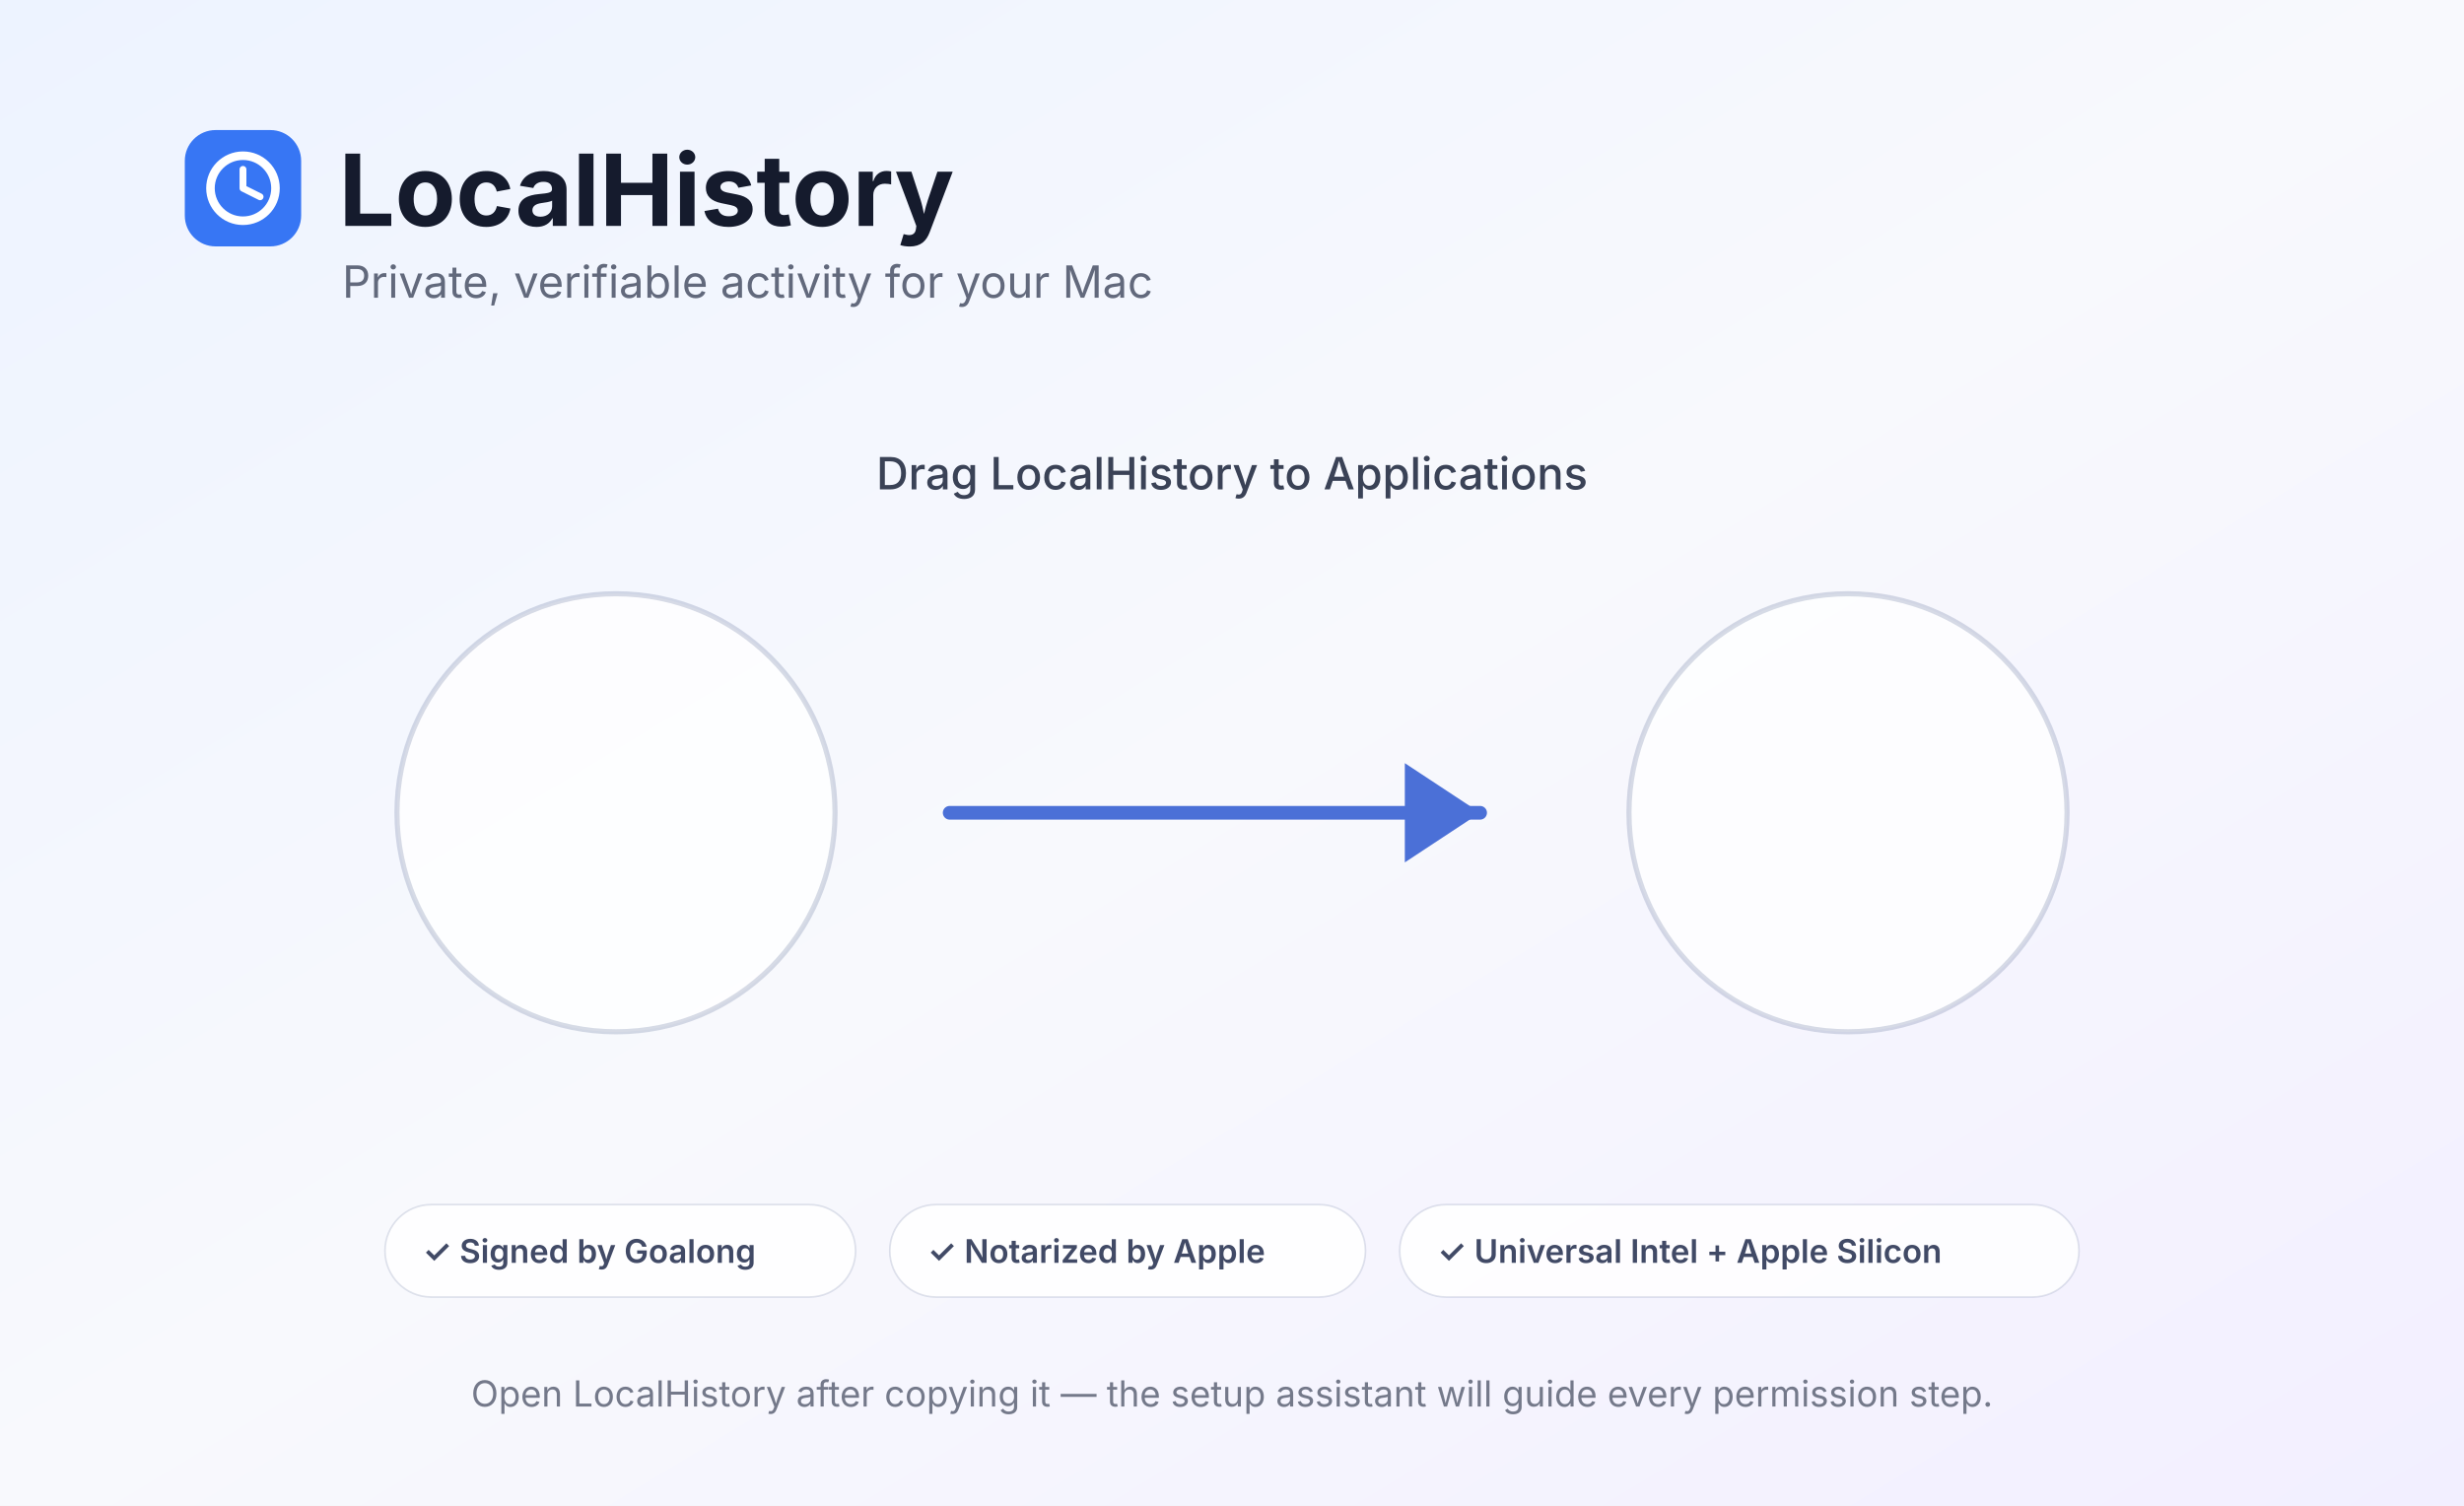
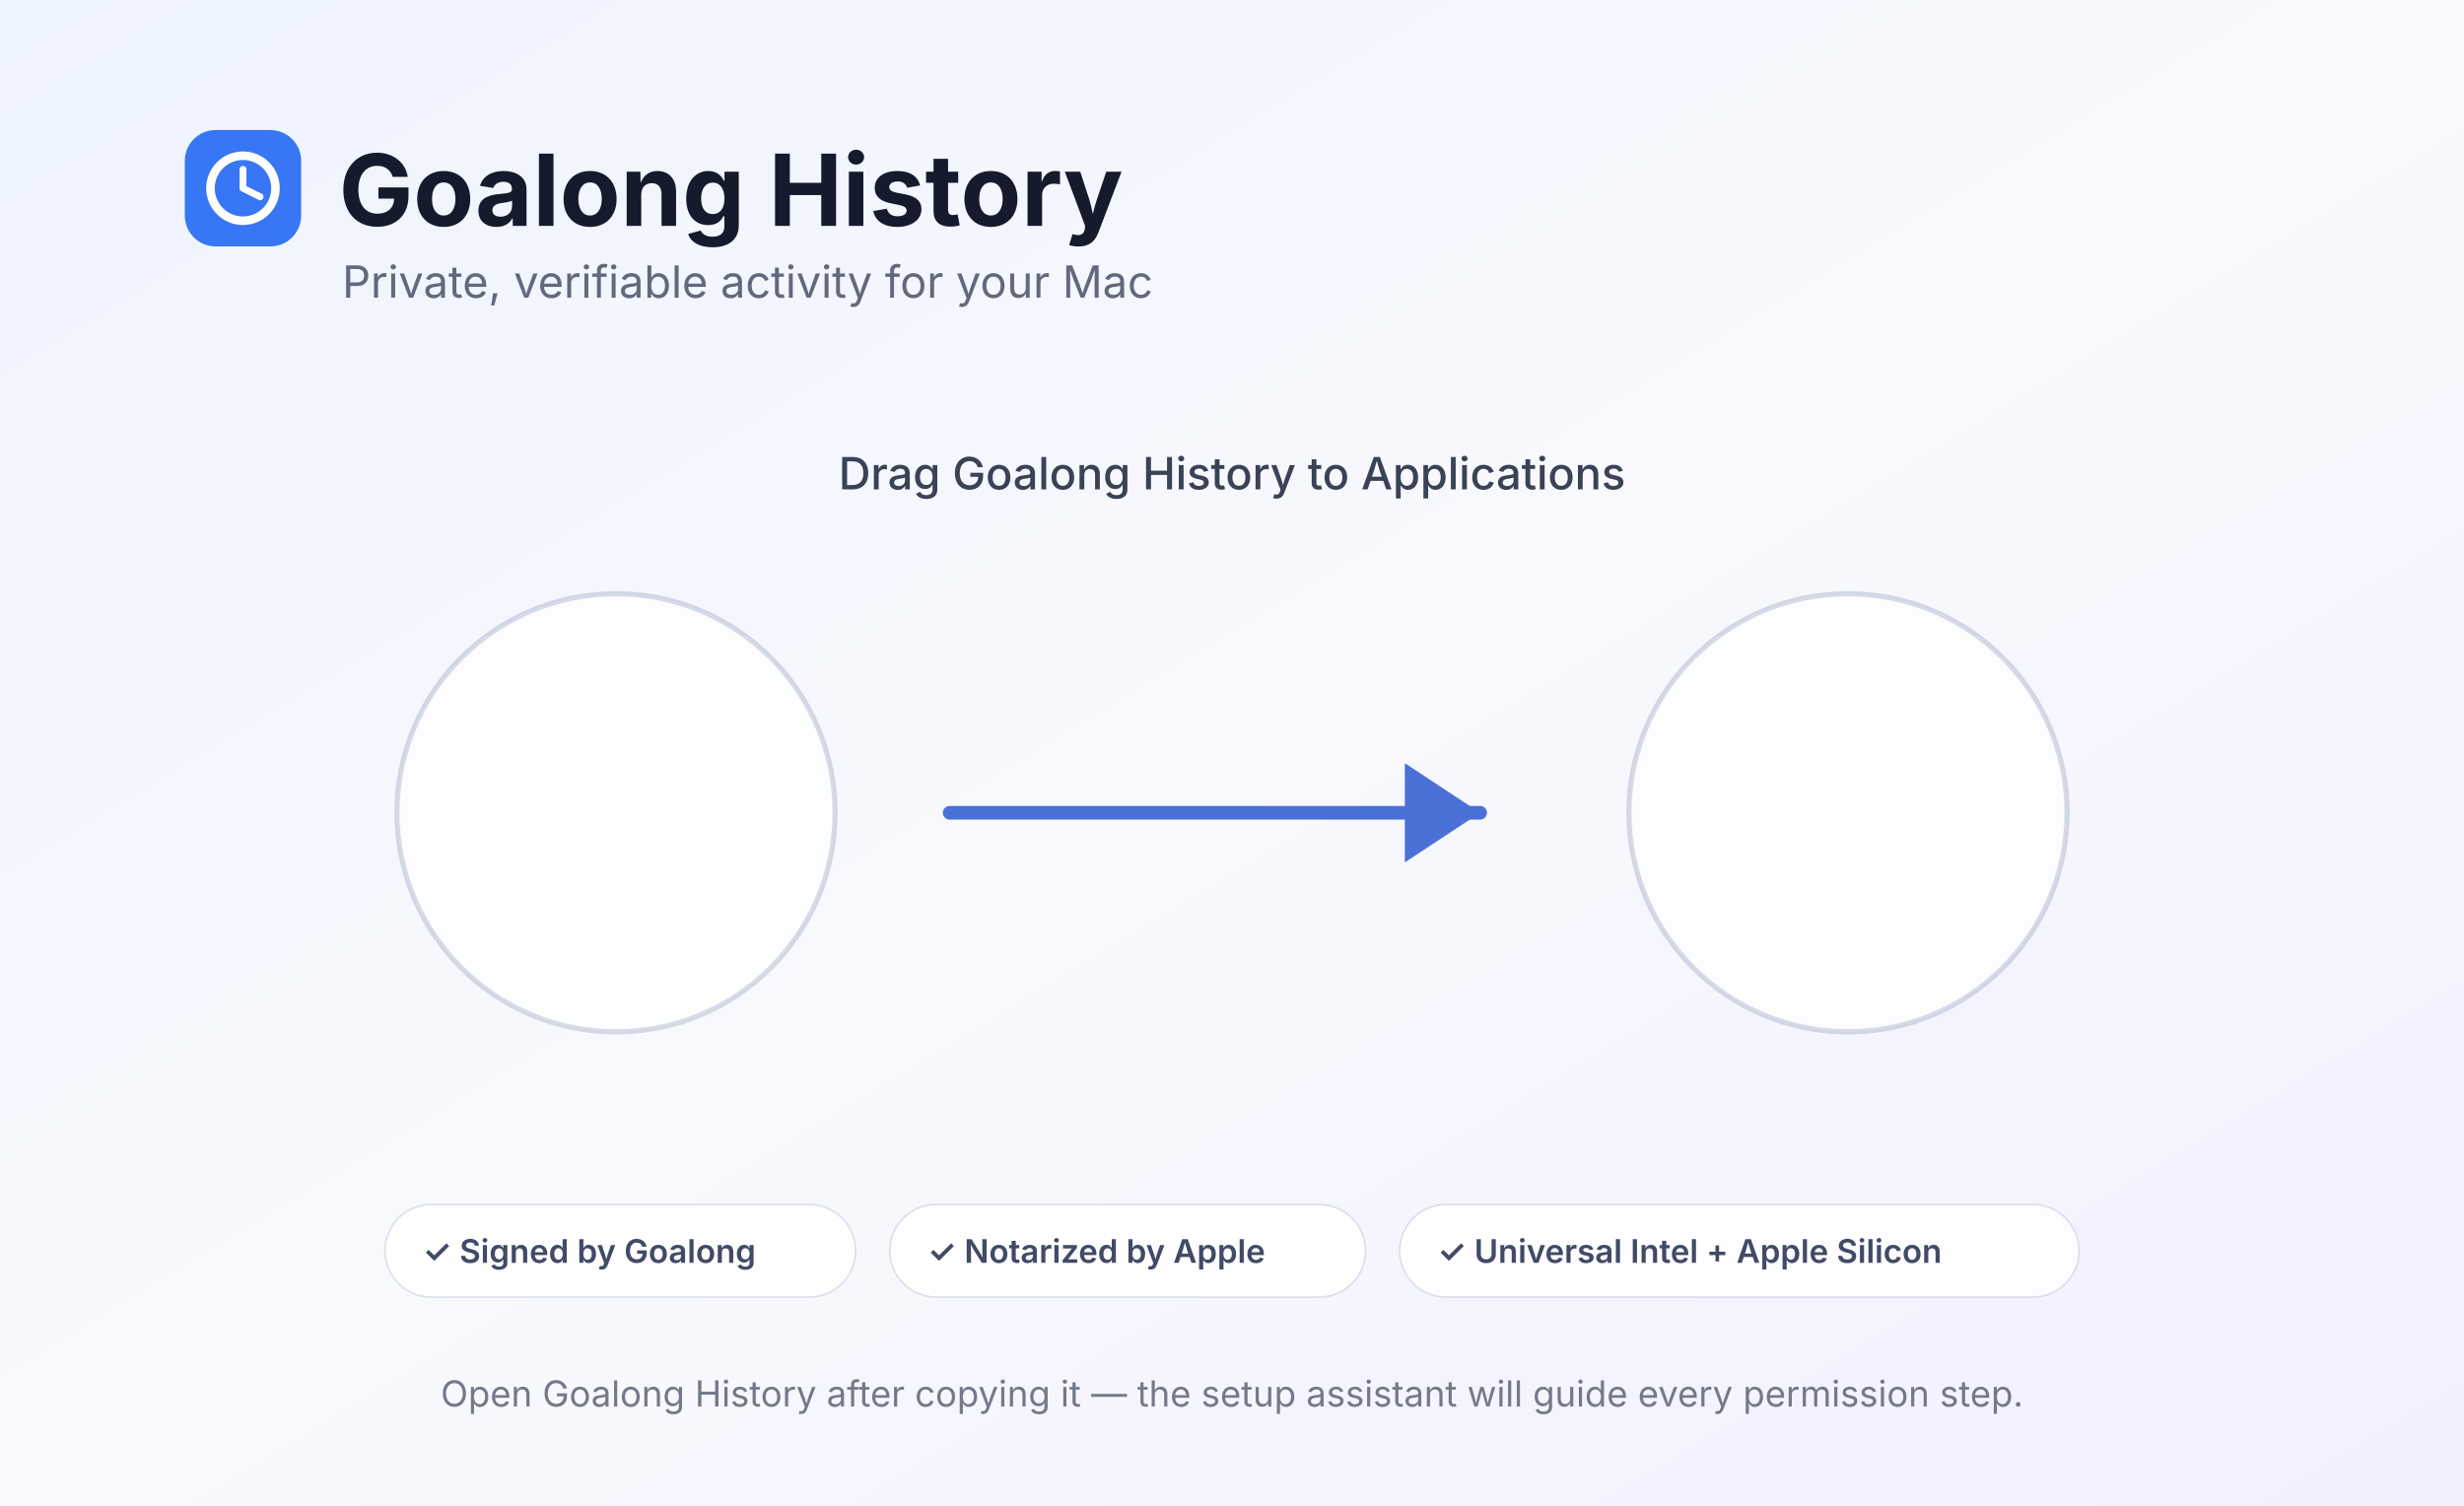
<svg xmlns="http://www.w3.org/2000/svg" viewBox="0 0 1440 880" role="img" aria-labelledby="title desc">
  <defs>
    <linearGradient id="surface" x1="0" y1="0" x2="1" y2="1">
      <stop stop-color="#edf3ff" />
      <stop offset=".5" stop-color="#f8f9fd" />
      <stop offset="1" stop-color="#f2efff" />
    </linearGradient>
  </defs>
  <rect width="1440" height="880" fill="url(#surface)" />
  <rect x="108" y="76" width="68" height="68" rx="18" fill="#3776f4" />
  <circle cx="142" cy="110" r="19" fill="none" stroke="#fff" stroke-width="5" />
  <path d="M142 110V99m0 11 10 5" fill="none" stroke="#fff" stroke-width="4" stroke-linecap="round" />
-   <text x="198" y="132" font-family="-apple-system,BlinkMacSystemFont,sans-serif" font-size="58" font-weight="700" fill="#151b2d">LocalHistory</text>
+   <text x="198" y="132" font-family="-apple-system,BlinkMacSystemFont,sans-serif" font-size="58" font-weight="700" fill="#151b2d">Goalong History</text>
  <text x="200" y="174" font-family="-apple-system,BlinkMacSystemFont,sans-serif" font-size="26" fill="#62697c">Private, verifiable activity for your Mac</text>
-   <text x="720" y="286" text-anchor="middle" font-family="-apple-system,BlinkMacSystemFont,sans-serif" font-size="26" font-weight="500" fill="#3a4256">Drag LocalHistory to Applications</text>
+   <text x="720" y="286" text-anchor="middle" font-family="-apple-system,BlinkMacSystemFont,sans-serif" font-size="26" font-weight="500" fill="#3a4256">Drag Goalong History to Applications</text>
  <circle cx="360" cy="475" r="128" fill="#fff" fill-opacity=".8" stroke="#283f78" stroke-opacity=".18" stroke-width="3" />
  <circle cx="1080" cy="475" r="128" fill="#fff" fill-opacity=".8" stroke="#283f78" stroke-opacity=".18" stroke-width="3" />
  <path d="M555 475h310" stroke="#4b70d7" stroke-width="8" stroke-linecap="round" />
  <path d="m865 475-44-29v58z" fill="#4b70d7" />
  <g font-family="-apple-system,BlinkMacSystemFont,sans-serif" font-size="19" font-weight="600" fill="#414a66">
    <rect x="225" y="704" width="275" height="54" rx="27" fill="#fff" fill-opacity=".86" stroke="#283f78" stroke-opacity=".14" />
    <text x="247" y="738">✓  Signed by Goalong</text>
    <rect x="520" y="704" width="278" height="54" rx="27" fill="#fff" fill-opacity=".86" stroke="#283f78" stroke-opacity=".14" />
    <text x="542" y="738">✓  Notarized by Apple</text>
    <rect x="818" y="704" width="397" height="54" rx="27" fill="#fff" fill-opacity=".86" stroke="#283f78" stroke-opacity=".14" />
    <text x="840" y="738">✓  Universal Intel + Apple Silicon</text>
  </g>
-   <text x="720" y="822" text-anchor="middle" font-family="-apple-system,BlinkMacSystemFont,sans-serif" font-size="21" fill="#74798a">Open LocalHistory after copying it — the setup assistant will guide every permission step.</text>
+   <text x="720" y="822" text-anchor="middle" font-family="-apple-system,BlinkMacSystemFont,sans-serif" font-size="21" fill="#74798a">Open Goalong History after copying it — the setup assistant will guide every permission step.</text>
</svg>
